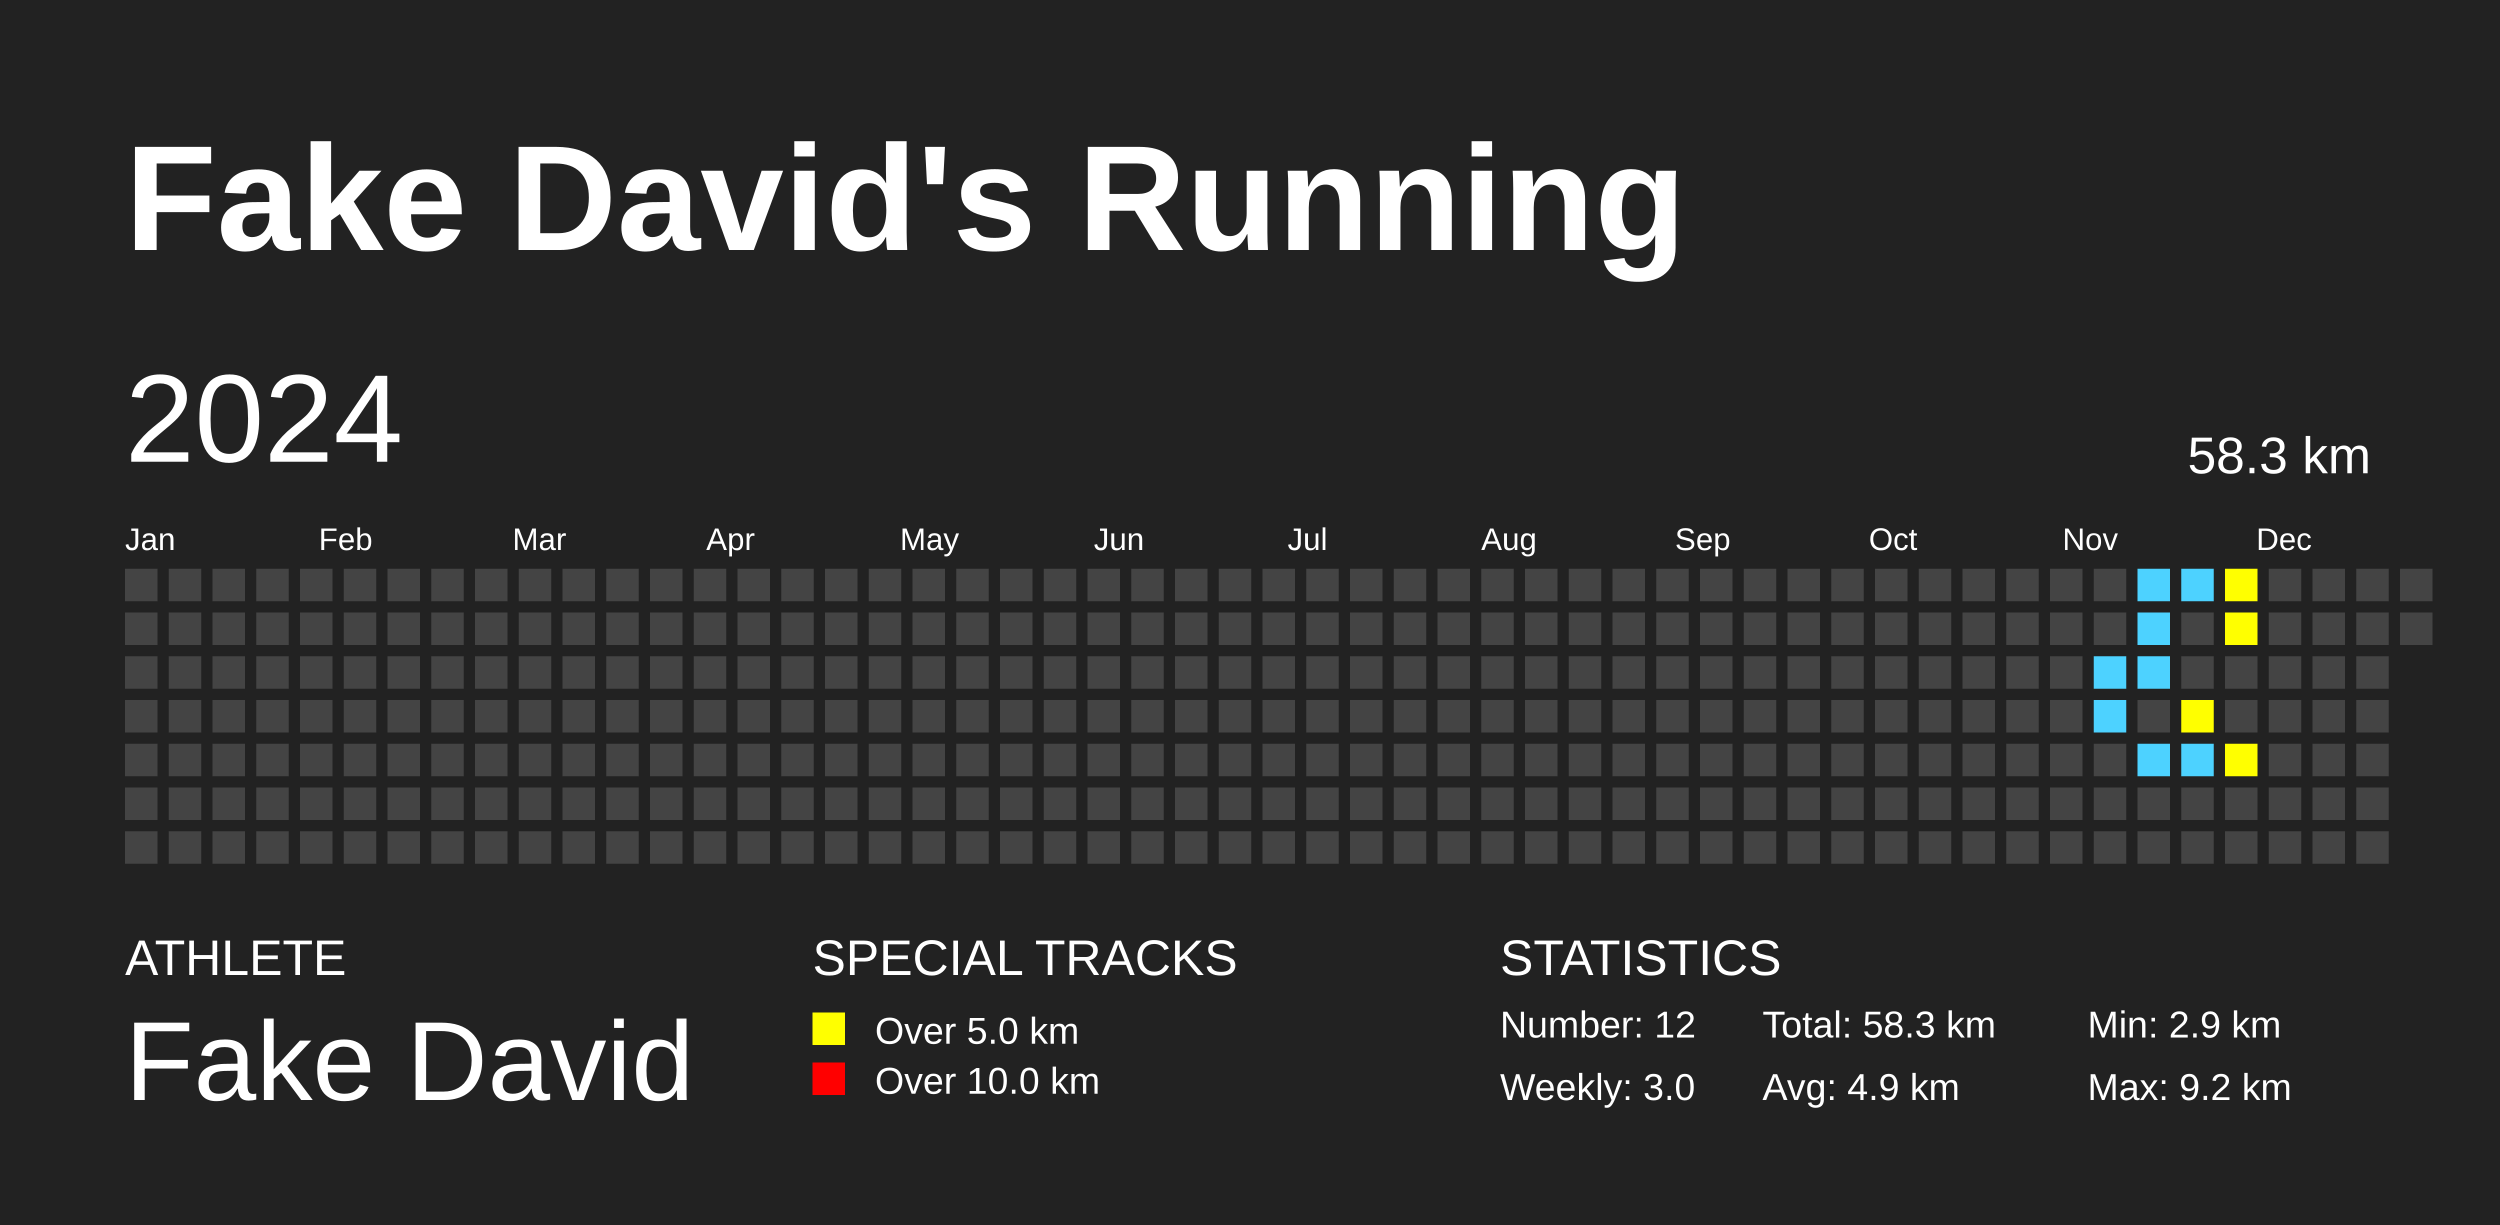
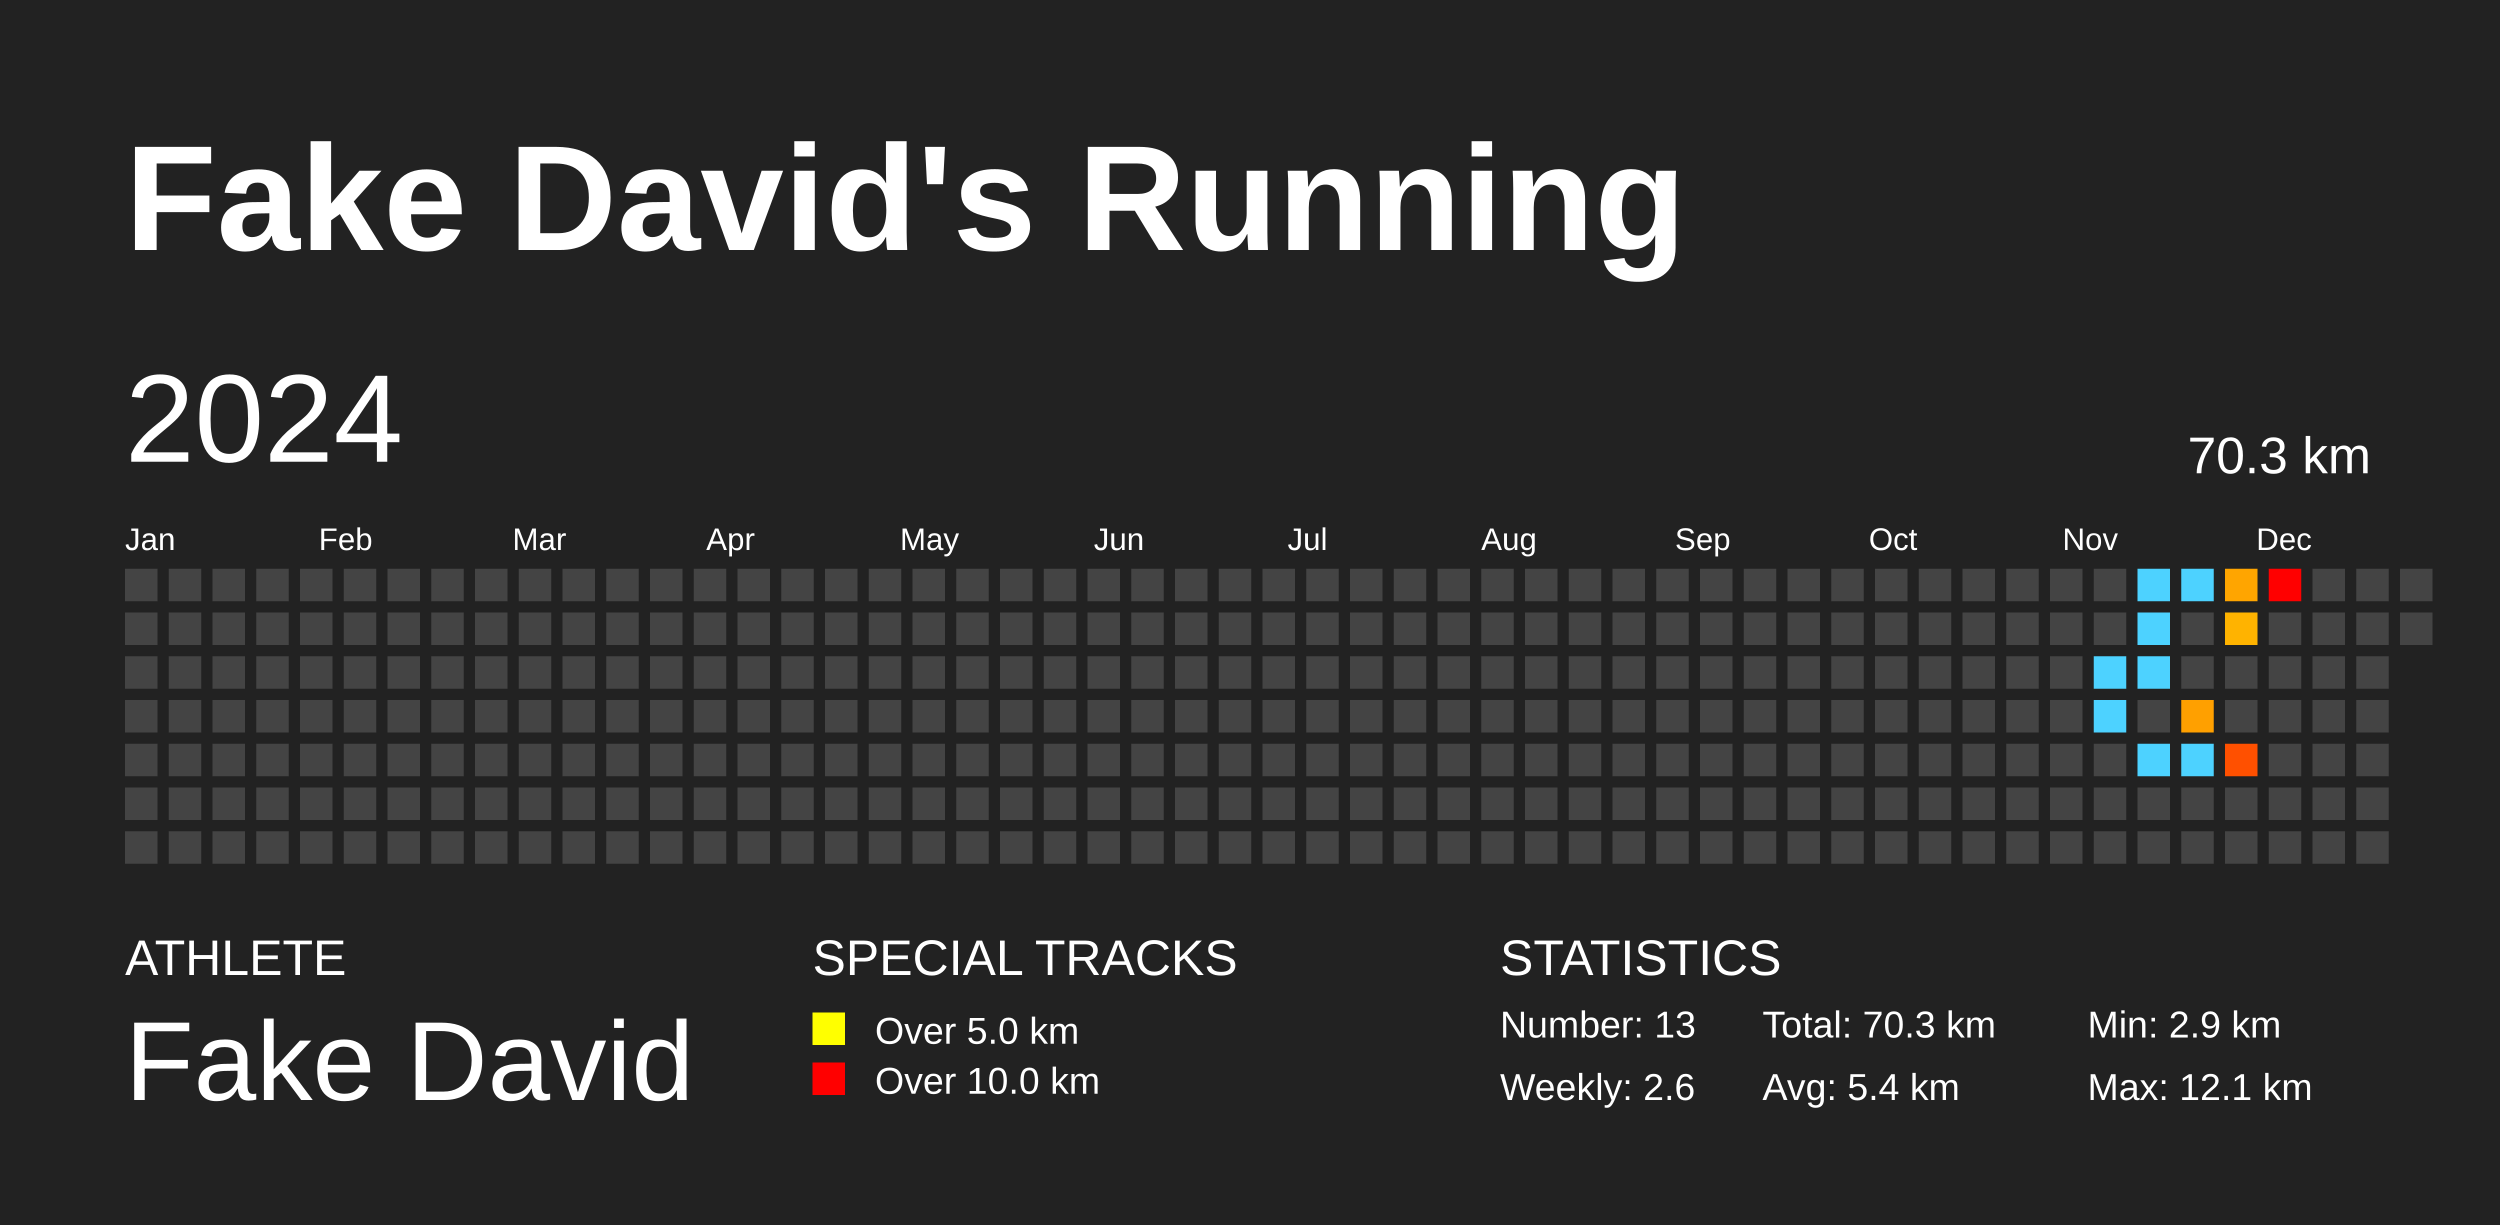
<svg xmlns="http://www.w3.org/2000/svg" baseProfile="full" height="98mm" version="1.1" viewBox="0,0,200,98" width="200mm">
  <defs />
  <rect fill="#222222" height="98" width="200" x="0" y="0" />
  <text fill="#FFFFFF" style="font-size:12px; font-family:Arial; font-weight:bold;" x="10" y="20">Fake David's Running</text>
  <text fill="#FFFFFF" style="font-size:4px; font-family:Arial" x="10" y="78">ATHLETE</text>
  <text fill="#FFFFFF" style="font-size:9px; font-family:Arial" x="10" y="88">Fake David</text>
  <text fill="#FFFFFF" style="font-size:4px; font-family:Arial" x="65" y="78">SPECIAL TRACKS</text>
  <rect fill="yellow" height="2.6" width="2.6" x="65" y="81" />
  <text fill="#FFFFFF" style="font-size:3px; font-family:Arial" x="70" y="83.5">Over 5.0 km</text>
  <rect fill="red" height="2.6" width="2.6" x="65" y="85" />
  <text fill="#FFFFFF" style="font-size:3px; font-family:Arial" x="70" y="87.5">Over 10.0 km</text>
  <text fill="#FFFFFF" style="font-size:4px; font-family:Arial" x="120" y="78">STATISTICS</text>
-   <text fill="#FFFFFF" style="font-size:3px; font-family:Arial" x="120" y="83">Number: 12</text>
-   <text fill="#FFFFFF" style="font-size:3px; font-family:Arial" x="120" y="88">Weekly: 3.0</text>
-   <text fill="#FFFFFF" style="font-size:3px; font-family:Arial" x="141" y="83">Total: 58.3 km</text>
-   <text fill="#FFFFFF" style="font-size:3px; font-family:Arial" x="141" y="88">Avg: 4.9 km</text>
+   <text fill="#FFFFFF" style="font-size:3px; font-family:Arial" x="120" y="83">Number: 13</text>
+   <text fill="#FFFFFF" style="font-size:3px; font-family:Arial" x="120" y="88">Weekly: 2.6</text>
+   <text fill="#FFFFFF" style="font-size:3px; font-family:Arial" x="141" y="83">Total: 70.3 km</text>
+   <text fill="#FFFFFF" style="font-size:3px; font-family:Arial" x="141" y="88">Avg: 5.4 km</text>
  <text fill="#FFFFFF" style="font-size:3px; font-family:Arial" x="167" y="83">Min: 2.9 km</text>
-   <text fill="#FFFFFF" style="font-size:3px; font-family:Arial" x="167" y="88">Max: 9.2 km</text>
+   <text fill="#FFFFFF" style="font-size:3px; font-family:Arial" x="167" y="88">Max: 12.1 km</text>
  <text dominant-baseline="hanging" fill="#FFFFFF" style="font-size:10.0px; font-family:Arial;" x="10" y="30">2024</text>
-   <text dominant-baseline="hanging" fill="#FFFFFF" style="font-size:4.125px; font-family:Arial;" x="175" y="35">58.3 km</text>
+   <text dominant-baseline="hanging" fill="#FFFFFF" style="font-size:4.125px; font-family:Arial;" x="175" y="35">70.3 km</text>
  <text fill="#FFFFFF" style="font-size:2.5px; font-family:Arial" x="10.0" y="44">Jan</text>
  <text fill="#FFFFFF" style="font-size:2.5px; font-family:Arial" x="25.5" y="44">Feb</text>
  <text fill="#FFFFFF" style="font-size:2.5px; font-family:Arial" x="41.0" y="44">Mar</text>
  <text fill="#FFFFFF" style="font-size:2.5px; font-family:Arial" x="56.5" y="44">Apr</text>
  <text fill="#FFFFFF" style="font-size:2.5px; font-family:Arial" x="72.0" y="44">May</text>
  <text fill="#FFFFFF" style="font-size:2.5px; font-family:Arial" x="87.5" y="44">Jun</text>
  <text fill="#FFFFFF" style="font-size:2.5px; font-family:Arial" x="103.0" y="44">Jul</text>
  <text fill="#FFFFFF" style="font-size:2.5px; font-family:Arial" x="118.5" y="44">Aug</text>
  <text fill="#FFFFFF" style="font-size:2.5px; font-family:Arial" x="134.0" y="44">Sep</text>
  <text fill="#FFFFFF" style="font-size:2.5px; font-family:Arial" x="149.5" y="44">Oct</text>
  <text fill="#FFFFFF" style="font-size:2.5px; font-family:Arial" x="165.0" y="44">Nov</text>
  <text fill="#FFFFFF" style="font-size:2.5px; font-family:Arial" x="180.5" y="44">Dec</text>
  <rect fill="#444444" height="2.6" width="2.6" x="10.0" y="45.5" />
  <rect fill="#444444" height="2.6" width="2.6" x="10.0" y="49.0" />
  <rect fill="#444444" height="2.6" width="2.6" x="10.0" y="52.5" />
  <rect fill="#444444" height="2.6" width="2.6" x="10.0" y="56.0" />
  <rect fill="#444444" height="2.6" width="2.6" x="10.0" y="59.5" />
  <rect fill="#444444" height="2.6" width="2.6" x="10.0" y="63.0" />
  <rect fill="#444444" height="2.6" width="2.6" x="10.0" y="66.5" />
  <rect fill="#444444" height="2.6" width="2.6" x="13.5" y="45.5" />
  <rect fill="#444444" height="2.6" width="2.6" x="13.5" y="49.0" />
  <rect fill="#444444" height="2.6" width="2.6" x="13.5" y="52.5" />
  <rect fill="#444444" height="2.6" width="2.6" x="13.5" y="56.0" />
  <rect fill="#444444" height="2.6" width="2.6" x="13.5" y="59.5" />
  <rect fill="#444444" height="2.6" width="2.6" x="13.5" y="63.0" />
  <rect fill="#444444" height="2.6" width="2.6" x="13.5" y="66.5" />
  <rect fill="#444444" height="2.6" width="2.6" x="17.0" y="45.5" />
  <rect fill="#444444" height="2.6" width="2.6" x="17.0" y="49.0" />
  <rect fill="#444444" height="2.6" width="2.6" x="17.0" y="52.5" />
  <rect fill="#444444" height="2.6" width="2.6" x="17.0" y="56.0" />
  <rect fill="#444444" height="2.6" width="2.6" x="17.0" y="59.5" />
  <rect fill="#444444" height="2.6" width="2.6" x="17.0" y="63.0" />
  <rect fill="#444444" height="2.6" width="2.6" x="17.0" y="66.5" />
  <rect fill="#444444" height="2.6" width="2.6" x="20.5" y="45.5" />
  <rect fill="#444444" height="2.6" width="2.6" x="20.5" y="49.0" />
  <rect fill="#444444" height="2.6" width="2.6" x="20.5" y="52.5" />
  <rect fill="#444444" height="2.6" width="2.6" x="20.5" y="56.0" />
  <rect fill="#444444" height="2.6" width="2.6" x="20.5" y="59.5" />
  <rect fill="#444444" height="2.6" width="2.6" x="20.5" y="63.0" />
  <rect fill="#444444" height="2.6" width="2.6" x="20.5" y="66.5" />
  <rect fill="#444444" height="2.6" width="2.6" x="24.0" y="45.5" />
  <rect fill="#444444" height="2.6" width="2.6" x="24.0" y="49.0" />
  <rect fill="#444444" height="2.6" width="2.6" x="24.0" y="52.5" />
  <rect fill="#444444" height="2.6" width="2.6" x="24.0" y="56.0" />
  <rect fill="#444444" height="2.6" width="2.6" x="24.0" y="59.5" />
  <rect fill="#444444" height="2.6" width="2.6" x="24.0" y="63.0" />
  <rect fill="#444444" height="2.6" width="2.6" x="24.0" y="66.5" />
  <rect fill="#444444" height="2.6" width="2.6" x="27.5" y="45.5" />
  <rect fill="#444444" height="2.6" width="2.6" x="27.5" y="49.0" />
  <rect fill="#444444" height="2.6" width="2.6" x="27.5" y="52.5" />
  <rect fill="#444444" height="2.6" width="2.6" x="27.5" y="56.0" />
  <rect fill="#444444" height="2.6" width="2.6" x="27.5" y="59.5" />
  <rect fill="#444444" height="2.6" width="2.6" x="27.5" y="63.0" />
  <rect fill="#444444" height="2.6" width="2.6" x="27.5" y="66.5" />
  <rect fill="#444444" height="2.6" width="2.6" x="31.0" y="45.5" />
  <rect fill="#444444" height="2.6" width="2.6" x="31.0" y="49.0" />
  <rect fill="#444444" height="2.6" width="2.6" x="31.0" y="52.5" />
  <rect fill="#444444" height="2.6" width="2.6" x="31.0" y="56.0" />
  <rect fill="#444444" height="2.6" width="2.6" x="31.0" y="59.5" />
  <rect fill="#444444" height="2.6" width="2.6" x="31.0" y="63.0" />
  <rect fill="#444444" height="2.6" width="2.6" x="31.0" y="66.5" />
  <rect fill="#444444" height="2.6" width="2.6" x="34.5" y="45.5" />
  <rect fill="#444444" height="2.6" width="2.6" x="34.5" y="49.0" />
  <rect fill="#444444" height="2.6" width="2.6" x="34.5" y="52.5" />
  <rect fill="#444444" height="2.6" width="2.6" x="34.5" y="56.0" />
  <rect fill="#444444" height="2.6" width="2.6" x="34.5" y="59.5" />
  <rect fill="#444444" height="2.6" width="2.6" x="34.5" y="63.0" />
  <rect fill="#444444" height="2.6" width="2.6" x="34.5" y="66.5" />
  <rect fill="#444444" height="2.6" width="2.6" x="38.0" y="45.5" />
  <rect fill="#444444" height="2.6" width="2.6" x="38.0" y="49.0" />
  <rect fill="#444444" height="2.6" width="2.6" x="38.0" y="52.5" />
  <rect fill="#444444" height="2.6" width="2.6" x="38.0" y="56.0" />
  <rect fill="#444444" height="2.6" width="2.6" x="38.0" y="59.5" />
  <rect fill="#444444" height="2.6" width="2.6" x="38.0" y="63.0" />
  <rect fill="#444444" height="2.6" width="2.6" x="38.0" y="66.5" />
  <rect fill="#444444" height="2.6" width="2.6" x="41.5" y="45.5" />
  <rect fill="#444444" height="2.6" width="2.6" x="41.5" y="49.0" />
  <rect fill="#444444" height="2.6" width="2.6" x="41.5" y="52.5" />
  <rect fill="#444444" height="2.6" width="2.6" x="41.5" y="56.0" />
  <rect fill="#444444" height="2.6" width="2.6" x="41.5" y="59.5" />
  <rect fill="#444444" height="2.6" width="2.6" x="41.5" y="63.0" />
  <rect fill="#444444" height="2.6" width="2.6" x="41.5" y="66.5" />
  <rect fill="#444444" height="2.6" width="2.6" x="45.0" y="45.5" />
  <rect fill="#444444" height="2.6" width="2.6" x="45.0" y="49.0" />
  <rect fill="#444444" height="2.6" width="2.6" x="45.0" y="52.5" />
  <rect fill="#444444" height="2.6" width="2.6" x="45.0" y="56.0" />
  <rect fill="#444444" height="2.6" width="2.6" x="45.0" y="59.5" />
  <rect fill="#444444" height="2.6" width="2.6" x="45.0" y="63.0" />
  <rect fill="#444444" height="2.6" width="2.6" x="45.0" y="66.5" />
  <rect fill="#444444" height="2.6" width="2.6" x="48.5" y="45.5" />
  <rect fill="#444444" height="2.6" width="2.6" x="48.5" y="49.0" />
  <rect fill="#444444" height="2.6" width="2.6" x="48.5" y="52.5" />
  <rect fill="#444444" height="2.6" width="2.6" x="48.5" y="56.0" />
  <rect fill="#444444" height="2.6" width="2.6" x="48.5" y="59.5" />
  <rect fill="#444444" height="2.6" width="2.6" x="48.5" y="63.0" />
  <rect fill="#444444" height="2.6" width="2.6" x="48.5" y="66.5" />
  <rect fill="#444444" height="2.6" width="2.6" x="52.0" y="45.5" />
  <rect fill="#444444" height="2.6" width="2.6" x="52.0" y="49.0" />
  <rect fill="#444444" height="2.6" width="2.6" x="52.0" y="52.5" />
  <rect fill="#444444" height="2.6" width="2.6" x="52.0" y="56.0" />
  <rect fill="#444444" height="2.6" width="2.6" x="52.0" y="59.5" />
  <rect fill="#444444" height="2.6" width="2.6" x="52.0" y="63.0" />
  <rect fill="#444444" height="2.6" width="2.6" x="52.0" y="66.5" />
  <rect fill="#444444" height="2.6" width="2.6" x="55.5" y="45.5" />
  <rect fill="#444444" height="2.6" width="2.6" x="55.5" y="49.0" />
  <rect fill="#444444" height="2.6" width="2.6" x="55.5" y="52.5" />
  <rect fill="#444444" height="2.6" width="2.6" x="55.5" y="56.0" />
  <rect fill="#444444" height="2.6" width="2.6" x="55.5" y="59.5" />
  <rect fill="#444444" height="2.6" width="2.6" x="55.5" y="63.0" />
  <rect fill="#444444" height="2.6" width="2.6" x="55.5" y="66.5" />
  <rect fill="#444444" height="2.6" width="2.6" x="59.0" y="45.5" />
  <rect fill="#444444" height="2.6" width="2.6" x="59.0" y="49.0" />
  <rect fill="#444444" height="2.6" width="2.6" x="59.0" y="52.5" />
  <rect fill="#444444" height="2.6" width="2.6" x="59.0" y="56.0" />
  <rect fill="#444444" height="2.6" width="2.6" x="59.0" y="59.5" />
  <rect fill="#444444" height="2.6" width="2.6" x="59.0" y="63.0" />
  <rect fill="#444444" height="2.6" width="2.6" x="59.0" y="66.5" />
  <rect fill="#444444" height="2.6" width="2.6" x="62.5" y="45.5" />
  <rect fill="#444444" height="2.6" width="2.6" x="62.5" y="49.0" />
  <rect fill="#444444" height="2.6" width="2.6" x="62.5" y="52.5" />
  <rect fill="#444444" height="2.6" width="2.6" x="62.5" y="56.0" />
  <rect fill="#444444" height="2.6" width="2.6" x="62.5" y="59.5" />
  <rect fill="#444444" height="2.6" width="2.6" x="62.5" y="63.0" />
  <rect fill="#444444" height="2.6" width="2.6" x="62.5" y="66.5" />
  <rect fill="#444444" height="2.6" width="2.6" x="66.0" y="45.5" />
  <rect fill="#444444" height="2.6" width="2.6" x="66.0" y="49.0" />
  <rect fill="#444444" height="2.6" width="2.6" x="66.0" y="52.5" />
  <rect fill="#444444" height="2.6" width="2.6" x="66.0" y="56.0" />
  <rect fill="#444444" height="2.6" width="2.6" x="66.0" y="59.5" />
  <rect fill="#444444" height="2.6" width="2.6" x="66.0" y="63.0" />
  <rect fill="#444444" height="2.6" width="2.6" x="66.0" y="66.5" />
  <rect fill="#444444" height="2.6" width="2.6" x="69.5" y="45.5" />
  <rect fill="#444444" height="2.6" width="2.6" x="69.5" y="49.0" />
  <rect fill="#444444" height="2.6" width="2.6" x="69.5" y="52.5" />
  <rect fill="#444444" height="2.6" width="2.6" x="69.5" y="56.0" />
  <rect fill="#444444" height="2.6" width="2.6" x="69.5" y="59.5" />
  <rect fill="#444444" height="2.6" width="2.6" x="69.5" y="63.0" />
  <rect fill="#444444" height="2.6" width="2.6" x="69.5" y="66.5" />
  <rect fill="#444444" height="2.6" width="2.6" x="73.0" y="45.5" />
  <rect fill="#444444" height="2.6" width="2.6" x="73.0" y="49.0" />
  <rect fill="#444444" height="2.6" width="2.6" x="73.0" y="52.5" />
  <rect fill="#444444" height="2.6" width="2.6" x="73.0" y="56.0" />
  <rect fill="#444444" height="2.6" width="2.6" x="73.0" y="59.5" />
  <rect fill="#444444" height="2.6" width="2.6" x="73.0" y="63.0" />
  <rect fill="#444444" height="2.6" width="2.6" x="73.0" y="66.5" />
  <rect fill="#444444" height="2.6" width="2.6" x="76.5" y="45.5" />
  <rect fill="#444444" height="2.6" width="2.6" x="76.5" y="49.0" />
  <rect fill="#444444" height="2.6" width="2.6" x="76.5" y="52.5" />
  <rect fill="#444444" height="2.6" width="2.6" x="76.5" y="56.0" />
  <rect fill="#444444" height="2.6" width="2.6" x="76.5" y="59.5" />
  <rect fill="#444444" height="2.6" width="2.6" x="76.5" y="63.0" />
  <rect fill="#444444" height="2.6" width="2.6" x="76.5" y="66.5" />
  <rect fill="#444444" height="2.6" width="2.6" x="80.0" y="45.5" />
  <rect fill="#444444" height="2.6" width="2.6" x="80.0" y="49.0" />
  <rect fill="#444444" height="2.6" width="2.6" x="80.0" y="52.5" />
  <rect fill="#444444" height="2.6" width="2.6" x="80.0" y="56.0" />
  <rect fill="#444444" height="2.6" width="2.6" x="80.0" y="59.5" />
  <rect fill="#444444" height="2.6" width="2.6" x="80.0" y="63.0" />
  <rect fill="#444444" height="2.6" width="2.6" x="80.0" y="66.5" />
  <rect fill="#444444" height="2.6" width="2.6" x="83.5" y="45.5" />
  <rect fill="#444444" height="2.6" width="2.6" x="83.5" y="49.0" />
  <rect fill="#444444" height="2.6" width="2.6" x="83.5" y="52.5" />
  <rect fill="#444444" height="2.6" width="2.6" x="83.5" y="56.0" />
  <rect fill="#444444" height="2.6" width="2.6" x="83.5" y="59.5" />
  <rect fill="#444444" height="2.6" width="2.6" x="83.5" y="63.0" />
  <rect fill="#444444" height="2.6" width="2.6" x="83.5" y="66.5" />
  <rect fill="#444444" height="2.6" width="2.6" x="87.0" y="45.5" />
  <rect fill="#444444" height="2.6" width="2.6" x="87.0" y="49.0" />
  <rect fill="#444444" height="2.6" width="2.6" x="87.0" y="52.5" />
  <rect fill="#444444" height="2.6" width="2.6" x="87.0" y="56.0" />
  <rect fill="#444444" height="2.6" width="2.6" x="87.0" y="59.5" />
  <rect fill="#444444" height="2.6" width="2.6" x="87.0" y="63.0" />
  <rect fill="#444444" height="2.6" width="2.6" x="87.0" y="66.5" />
  <rect fill="#444444" height="2.6" width="2.6" x="90.5" y="45.5" />
  <rect fill="#444444" height="2.6" width="2.6" x="90.5" y="49.0" />
  <rect fill="#444444" height="2.6" width="2.6" x="90.5" y="52.5" />
  <rect fill="#444444" height="2.6" width="2.6" x="90.5" y="56.0" />
  <rect fill="#444444" height="2.6" width="2.6" x="90.5" y="59.5" />
  <rect fill="#444444" height="2.6" width="2.6" x="90.5" y="63.0" />
  <rect fill="#444444" height="2.6" width="2.6" x="90.5" y="66.5" />
  <rect fill="#444444" height="2.6" width="2.6" x="94.0" y="45.5" />
  <rect fill="#444444" height="2.6" width="2.6" x="94.0" y="49.0" />
  <rect fill="#444444" height="2.6" width="2.6" x="94.0" y="52.5" />
  <rect fill="#444444" height="2.6" width="2.6" x="94.0" y="56.0" />
  <rect fill="#444444" height="2.6" width="2.6" x="94.0" y="59.5" />
  <rect fill="#444444" height="2.6" width="2.6" x="94.0" y="63.0" />
  <rect fill="#444444" height="2.6" width="2.6" x="94.0" y="66.5" />
  <rect fill="#444444" height="2.6" width="2.6" x="97.5" y="45.5" />
  <rect fill="#444444" height="2.6" width="2.6" x="97.5" y="49.0" />
  <rect fill="#444444" height="2.6" width="2.6" x="97.5" y="52.5" />
  <rect fill="#444444" height="2.6" width="2.6" x="97.5" y="56.0" />
  <rect fill="#444444" height="2.6" width="2.6" x="97.5" y="59.5" />
  <rect fill="#444444" height="2.6" width="2.6" x="97.5" y="63.0" />
  <rect fill="#444444" height="2.6" width="2.6" x="97.5" y="66.5" />
  <rect fill="#444444" height="2.6" width="2.6" x="101.0" y="45.5" />
  <rect fill="#444444" height="2.6" width="2.6" x="101.0" y="49.0" />
  <rect fill="#444444" height="2.6" width="2.6" x="101.0" y="52.5" />
  <rect fill="#444444" height="2.6" width="2.6" x="101.0" y="56.0" />
  <rect fill="#444444" height="2.6" width="2.6" x="101.0" y="59.5" />
  <rect fill="#444444" height="2.6" width="2.6" x="101.0" y="63.0" />
  <rect fill="#444444" height="2.6" width="2.6" x="101.0" y="66.5" />
  <rect fill="#444444" height="2.6" width="2.6" x="104.5" y="45.5" />
  <rect fill="#444444" height="2.6" width="2.6" x="104.5" y="49.0" />
  <rect fill="#444444" height="2.6" width="2.6" x="104.5" y="52.5" />
  <rect fill="#444444" height="2.6" width="2.6" x="104.5" y="56.0" />
  <rect fill="#444444" height="2.6" width="2.6" x="104.5" y="59.5" />
  <rect fill="#444444" height="2.6" width="2.6" x="104.5" y="63.0" />
  <rect fill="#444444" height="2.6" width="2.6" x="104.5" y="66.5" />
  <rect fill="#444444" height="2.6" width="2.6" x="108.0" y="45.5" />
  <rect fill="#444444" height="2.6" width="2.6" x="108.0" y="49.0" />
  <rect fill="#444444" height="2.6" width="2.6" x="108.0" y="52.5" />
  <rect fill="#444444" height="2.6" width="2.6" x="108.0" y="56.0" />
  <rect fill="#444444" height="2.6" width="2.6" x="108.0" y="59.5" />
  <rect fill="#444444" height="2.6" width="2.6" x="108.0" y="63.0" />
  <rect fill="#444444" height="2.6" width="2.6" x="108.0" y="66.5" />
  <rect fill="#444444" height="2.6" width="2.6" x="111.5" y="45.5" />
  <rect fill="#444444" height="2.6" width="2.6" x="111.5" y="49.0" />
  <rect fill="#444444" height="2.6" width="2.6" x="111.5" y="52.5" />
  <rect fill="#444444" height="2.6" width="2.6" x="111.5" y="56.0" />
  <rect fill="#444444" height="2.6" width="2.6" x="111.5" y="59.5" />
  <rect fill="#444444" height="2.6" width="2.6" x="111.5" y="63.0" />
  <rect fill="#444444" height="2.6" width="2.6" x="111.5" y="66.5" />
  <rect fill="#444444" height="2.6" width="2.6" x="115.0" y="45.5" />
  <rect fill="#444444" height="2.6" width="2.6" x="115.0" y="49.0" />
  <rect fill="#444444" height="2.6" width="2.6" x="115.0" y="52.5" />
  <rect fill="#444444" height="2.6" width="2.6" x="115.0" y="56.0" />
  <rect fill="#444444" height="2.6" width="2.6" x="115.0" y="59.5" />
  <rect fill="#444444" height="2.6" width="2.6" x="115.0" y="63.0" />
  <rect fill="#444444" height="2.6" width="2.6" x="115.0" y="66.5" />
  <rect fill="#444444" height="2.6" width="2.6" x="118.5" y="45.5" />
  <rect fill="#444444" height="2.6" width="2.6" x="118.5" y="49.0" />
  <rect fill="#444444" height="2.6" width="2.6" x="118.5" y="52.5" />
  <rect fill="#444444" height="2.6" width="2.6" x="118.5" y="56.0" />
  <rect fill="#444444" height="2.6" width="2.6" x="118.5" y="59.5" />
  <rect fill="#444444" height="2.6" width="2.6" x="118.5" y="63.0" />
  <rect fill="#444444" height="2.6" width="2.6" x="118.5" y="66.5" />
  <rect fill="#444444" height="2.6" width="2.6" x="122.0" y="45.5" />
  <rect fill="#444444" height="2.6" width="2.6" x="122.0" y="49.0" />
  <rect fill="#444444" height="2.6" width="2.6" x="122.0" y="52.5" />
  <rect fill="#444444" height="2.6" width="2.6" x="122.0" y="56.0" />
  <rect fill="#444444" height="2.6" width="2.6" x="122.0" y="59.5" />
  <rect fill="#444444" height="2.6" width="2.6" x="122.0" y="63.0" />
  <rect fill="#444444" height="2.6" width="2.6" x="122.0" y="66.5" />
  <rect fill="#444444" height="2.6" width="2.6" x="125.5" y="45.5" />
  <rect fill="#444444" height="2.6" width="2.6" x="125.5" y="49.0" />
  <rect fill="#444444" height="2.6" width="2.6" x="125.5" y="52.5" />
  <rect fill="#444444" height="2.6" width="2.6" x="125.5" y="56.0" />
  <rect fill="#444444" height="2.6" width="2.6" x="125.5" y="59.5" />
  <rect fill="#444444" height="2.6" width="2.6" x="125.5" y="63.0" />
  <rect fill="#444444" height="2.6" width="2.6" x="125.5" y="66.5" />
  <rect fill="#444444" height="2.6" width="2.6" x="129.0" y="45.5" />
  <rect fill="#444444" height="2.6" width="2.6" x="129.0" y="49.0" />
  <rect fill="#444444" height="2.6" width="2.6" x="129.0" y="52.5" />
  <rect fill="#444444" height="2.6" width="2.6" x="129.0" y="56.0" />
  <rect fill="#444444" height="2.6" width="2.6" x="129.0" y="59.5" />
  <rect fill="#444444" height="2.6" width="2.6" x="129.0" y="63.0" />
  <rect fill="#444444" height="2.6" width="2.6" x="129.0" y="66.5" />
  <rect fill="#444444" height="2.6" width="2.6" x="132.5" y="45.5" />
  <rect fill="#444444" height="2.6" width="2.6" x="132.5" y="49.0" />
  <rect fill="#444444" height="2.6" width="2.6" x="132.5" y="52.5" />
  <rect fill="#444444" height="2.6" width="2.6" x="132.5" y="56.0" />
  <rect fill="#444444" height="2.6" width="2.6" x="132.5" y="59.5" />
  <rect fill="#444444" height="2.6" width="2.6" x="132.5" y="63.0" />
  <rect fill="#444444" height="2.6" width="2.6" x="132.5" y="66.5" />
  <rect fill="#444444" height="2.6" width="2.6" x="136.0" y="45.5" />
  <rect fill="#444444" height="2.6" width="2.6" x="136.0" y="49.0" />
  <rect fill="#444444" height="2.6" width="2.6" x="136.0" y="52.5" />
  <rect fill="#444444" height="2.6" width="2.6" x="136.0" y="56.0" />
  <rect fill="#444444" height="2.6" width="2.6" x="136.0" y="59.5" />
  <rect fill="#444444" height="2.6" width="2.6" x="136.0" y="63.0" />
  <rect fill="#444444" height="2.6" width="2.6" x="136.0" y="66.5" />
  <rect fill="#444444" height="2.6" width="2.6" x="139.5" y="45.5" />
  <rect fill="#444444" height="2.6" width="2.6" x="139.5" y="49.0" />
  <rect fill="#444444" height="2.6" width="2.6" x="139.5" y="52.5" />
  <rect fill="#444444" height="2.6" width="2.6" x="139.5" y="56.0" />
  <rect fill="#444444" height="2.6" width="2.6" x="139.5" y="59.5" />
  <rect fill="#444444" height="2.6" width="2.6" x="139.5" y="63.0" />
  <rect fill="#444444" height="2.6" width="2.6" x="139.5" y="66.5" />
  <rect fill="#444444" height="2.6" width="2.6" x="143.0" y="45.5" />
  <rect fill="#444444" height="2.6" width="2.6" x="143.0" y="49.0" />
  <rect fill="#444444" height="2.6" width="2.6" x="143.0" y="52.5" />
  <rect fill="#444444" height="2.6" width="2.6" x="143.0" y="56.0" />
  <rect fill="#444444" height="2.6" width="2.6" x="143.0" y="59.5" />
  <rect fill="#444444" height="2.6" width="2.6" x="143.0" y="63.0" />
  <rect fill="#444444" height="2.6" width="2.6" x="143.0" y="66.5" />
  <rect fill="#444444" height="2.6" width="2.6" x="146.5" y="45.5" />
  <rect fill="#444444" height="2.6" width="2.6" x="146.5" y="49.0" />
  <rect fill="#444444" height="2.6" width="2.6" x="146.5" y="52.5" />
  <rect fill="#444444" height="2.6" width="2.6" x="146.5" y="56.0" />
  <rect fill="#444444" height="2.6" width="2.6" x="146.5" y="59.5" />
  <rect fill="#444444" height="2.6" width="2.6" x="146.5" y="63.0" />
  <rect fill="#444444" height="2.6" width="2.6" x="146.5" y="66.5" />
  <rect fill="#444444" height="2.6" width="2.6" x="150.0" y="45.5" />
  <rect fill="#444444" height="2.6" width="2.6" x="150.0" y="49.0" />
  <rect fill="#444444" height="2.6" width="2.6" x="150.0" y="52.5" />
  <rect fill="#444444" height="2.6" width="2.6" x="150.0" y="56.0" />
  <rect fill="#444444" height="2.6" width="2.6" x="150.0" y="59.5" />
  <rect fill="#444444" height="2.6" width="2.6" x="150.0" y="63.0" />
  <rect fill="#444444" height="2.6" width="2.6" x="150.0" y="66.5" />
  <rect fill="#444444" height="2.6" width="2.6" x="153.5" y="45.5" />
  <rect fill="#444444" height="2.6" width="2.6" x="153.5" y="49.0" />
  <rect fill="#444444" height="2.6" width="2.6" x="153.5" y="52.5" />
  <rect fill="#444444" height="2.6" width="2.6" x="153.5" y="56.0" />
  <rect fill="#444444" height="2.6" width="2.6" x="153.5" y="59.5" />
  <rect fill="#444444" height="2.6" width="2.6" x="153.5" y="63.0" />
  <rect fill="#444444" height="2.6" width="2.6" x="153.5" y="66.5" />
  <rect fill="#444444" height="2.6" width="2.6" x="157.0" y="45.5" />
  <rect fill="#444444" height="2.6" width="2.6" x="157.0" y="49.0" />
  <rect fill="#444444" height="2.6" width="2.6" x="157.0" y="52.5" />
  <rect fill="#444444" height="2.6" width="2.6" x="157.0" y="56.0" />
  <rect fill="#444444" height="2.6" width="2.6" x="157.0" y="59.5" />
  <rect fill="#444444" height="2.6" width="2.6" x="157.0" y="63.0" />
  <rect fill="#444444" height="2.6" width="2.6" x="157.0" y="66.5" />
  <rect fill="#444444" height="2.6" width="2.6" x="160.5" y="45.5" />
  <rect fill="#444444" height="2.6" width="2.6" x="160.5" y="49.0" />
  <rect fill="#444444" height="2.6" width="2.6" x="160.5" y="52.5" />
  <rect fill="#444444" height="2.6" width="2.6" x="160.5" y="56.0" />
  <rect fill="#444444" height="2.6" width="2.6" x="160.5" y="59.5" />
  <rect fill="#444444" height="2.6" width="2.6" x="160.5" y="63.0" />
  <rect fill="#444444" height="2.6" width="2.6" x="160.5" y="66.5" />
  <rect fill="#444444" height="2.6" width="2.6" x="164.0" y="45.5" />
  <rect fill="#444444" height="2.6" width="2.6" x="164.0" y="49.0" />
  <rect fill="#444444" height="2.6" width="2.6" x="164.0" y="52.5" />
  <rect fill="#444444" height="2.6" width="2.6" x="164.0" y="56.0" />
  <rect fill="#444444" height="2.6" width="2.6" x="164.0" y="59.5" />
  <rect fill="#444444" height="2.6" width="2.6" x="164.0" y="63.0" />
  <rect fill="#444444" height="2.6" width="2.6" x="164.0" y="66.5" />
  <rect fill="#444444" height="2.6" width="2.6" x="167.5" y="45.5" />
  <rect fill="#444444" height="2.6" width="2.6" x="167.5" y="49.0" />
-   <rect fill="#4DD2FF" height="2.6" width="2.6" x="167.5" y="52.5" />
-   <rect fill="#4DD2FF" height="2.6" width="2.6" x="167.5" y="56.0" />
+   <rect fill="#4dd2ff" height="2.6" width="2.6" x="167.5" y="52.5" />
+   <rect fill="#4dd2ff" height="2.6" width="2.6" x="167.5" y="56.0" />
  <rect fill="#444444" height="2.6" width="2.6" x="167.5" y="59.5" />
  <rect fill="#444444" height="2.6" width="2.6" x="167.5" y="63.0" />
  <rect fill="#444444" height="2.6" width="2.6" x="167.5" y="66.5" />
-   <rect fill="#4DD2FF" height="2.6" width="2.6" x="171.0" y="45.5" />
-   <rect fill="#4DD2FF" height="2.6" width="2.6" x="171.0" y="49.0" />
-   <rect fill="#4DD2FF" height="2.6" width="2.6" x="171.0" y="52.5" />
+   <rect fill="#4dd2ff" height="2.6" width="2.6" x="171.0" y="45.5" />
+   <rect fill="#4dd2ff" height="2.6" width="2.6" x="171.0" y="49.0" />
+   <rect fill="#4dd2ff" height="2.6" width="2.6" x="171.0" y="52.5" />
  <rect fill="#444444" height="2.6" width="2.6" x="171.0" y="56.0" />
-   <rect fill="#4DD2FF" height="2.6" width="2.6" x="171.0" y="59.5" />
+   <rect fill="#4dd2ff" height="2.6" width="2.6" x="171.0" y="59.5" />
  <rect fill="#444444" height="2.6" width="2.6" x="171.0" y="63.0" />
  <rect fill="#444444" height="2.6" width="2.6" x="171.0" y="66.5" />
-   <rect fill="#4DD2FF" height="2.6" width="2.6" x="174.5" y="45.5" />
+   <rect fill="#4dd2ff" height="2.6" width="2.6" x="174.5" y="45.5" />
  <rect fill="#444444" height="2.6" width="2.6" x="174.5" y="49.0" />
  <rect fill="#444444" height="2.6" width="2.6" x="174.5" y="52.5" />
-   <rect fill="yellow" height="2.6" width="2.6" x="174.5" y="56.0" />
-   <rect fill="#4DD2FF" height="2.6" width="2.6" x="174.5" y="59.5" />
+   <rect fill="#ffa000" height="2.6" width="2.6" x="174.5" y="56.0" />
+   <rect fill="#4dd2ff" height="2.6" width="2.6" x="174.5" y="59.5" />
  <rect fill="#444444" height="2.6" width="2.6" x="174.5" y="63.0" />
  <rect fill="#444444" height="2.6" width="2.6" x="174.5" y="66.5" />
-   <rect fill="yellow" height="2.6" width="2.6" x="178.0" y="45.5" />
-   <rect fill="yellow" height="2.6" width="2.6" x="178.0" y="49.0" />
+   <rect fill="#ffa500" height="2.6" width="2.6" x="178.0" y="45.5" />
+   <rect fill="#ffb300" height="2.6" width="2.6" x="178.0" y="49.0" />
  <rect fill="#444444" height="2.6" width="2.6" x="178.0" y="52.5" />
  <rect fill="#444444" height="2.6" width="2.6" x="178.0" y="56.0" />
-   <rect fill="yellow" height="2.6" width="2.6" x="178.0" y="59.5" />
+   <rect fill="#ff5000" height="2.6" width="2.6" x="178.0" y="59.5" />
  <rect fill="#444444" height="2.6" width="2.6" x="178.0" y="63.0" />
  <rect fill="#444444" height="2.6" width="2.6" x="178.0" y="66.5" />
-   <rect fill="#444444" height="2.6" width="2.6" x="181.5" y="45.5" />
+   <rect fill="red" height="2.6" width="2.6" x="181.5" y="45.5" />
  <rect fill="#444444" height="2.6" width="2.6" x="181.5" y="49.0" />
  <rect fill="#444444" height="2.6" width="2.6" x="181.5" y="52.5" />
  <rect fill="#444444" height="2.6" width="2.6" x="181.5" y="56.0" />
  <rect fill="#444444" height="2.6" width="2.6" x="181.5" y="59.5" />
  <rect fill="#444444" height="2.6" width="2.6" x="181.5" y="63.0" />
  <rect fill="#444444" height="2.6" width="2.6" x="181.5" y="66.5" />
  <rect fill="#444444" height="2.6" width="2.6" x="185.0" y="45.5" />
  <rect fill="#444444" height="2.6" width="2.6" x="185.0" y="49.0" />
  <rect fill="#444444" height="2.6" width="2.6" x="185.0" y="52.5" />
  <rect fill="#444444" height="2.6" width="2.6" x="185.0" y="56.0" />
  <rect fill="#444444" height="2.6" width="2.6" x="185.0" y="59.5" />
  <rect fill="#444444" height="2.6" width="2.6" x="185.0" y="63.0" />
  <rect fill="#444444" height="2.6" width="2.6" x="185.0" y="66.5" />
  <rect fill="#444444" height="2.6" width="2.6" x="188.5" y="45.5" />
  <rect fill="#444444" height="2.6" width="2.6" x="188.5" y="49.0" />
  <rect fill="#444444" height="2.6" width="2.6" x="188.5" y="52.5" />
  <rect fill="#444444" height="2.6" width="2.6" x="188.5" y="56.0" />
  <rect fill="#444444" height="2.6" width="2.6" x="188.5" y="59.5" />
  <rect fill="#444444" height="2.6" width="2.6" x="188.5" y="63.0" />
  <rect fill="#444444" height="2.6" width="2.6" x="188.5" y="66.5" />
  <rect fill="#444444" height="2.6" width="2.6" x="192.0" y="45.5" />
  <rect fill="#444444" height="2.6" width="2.6" x="192.0" y="49.0" />
</svg>
